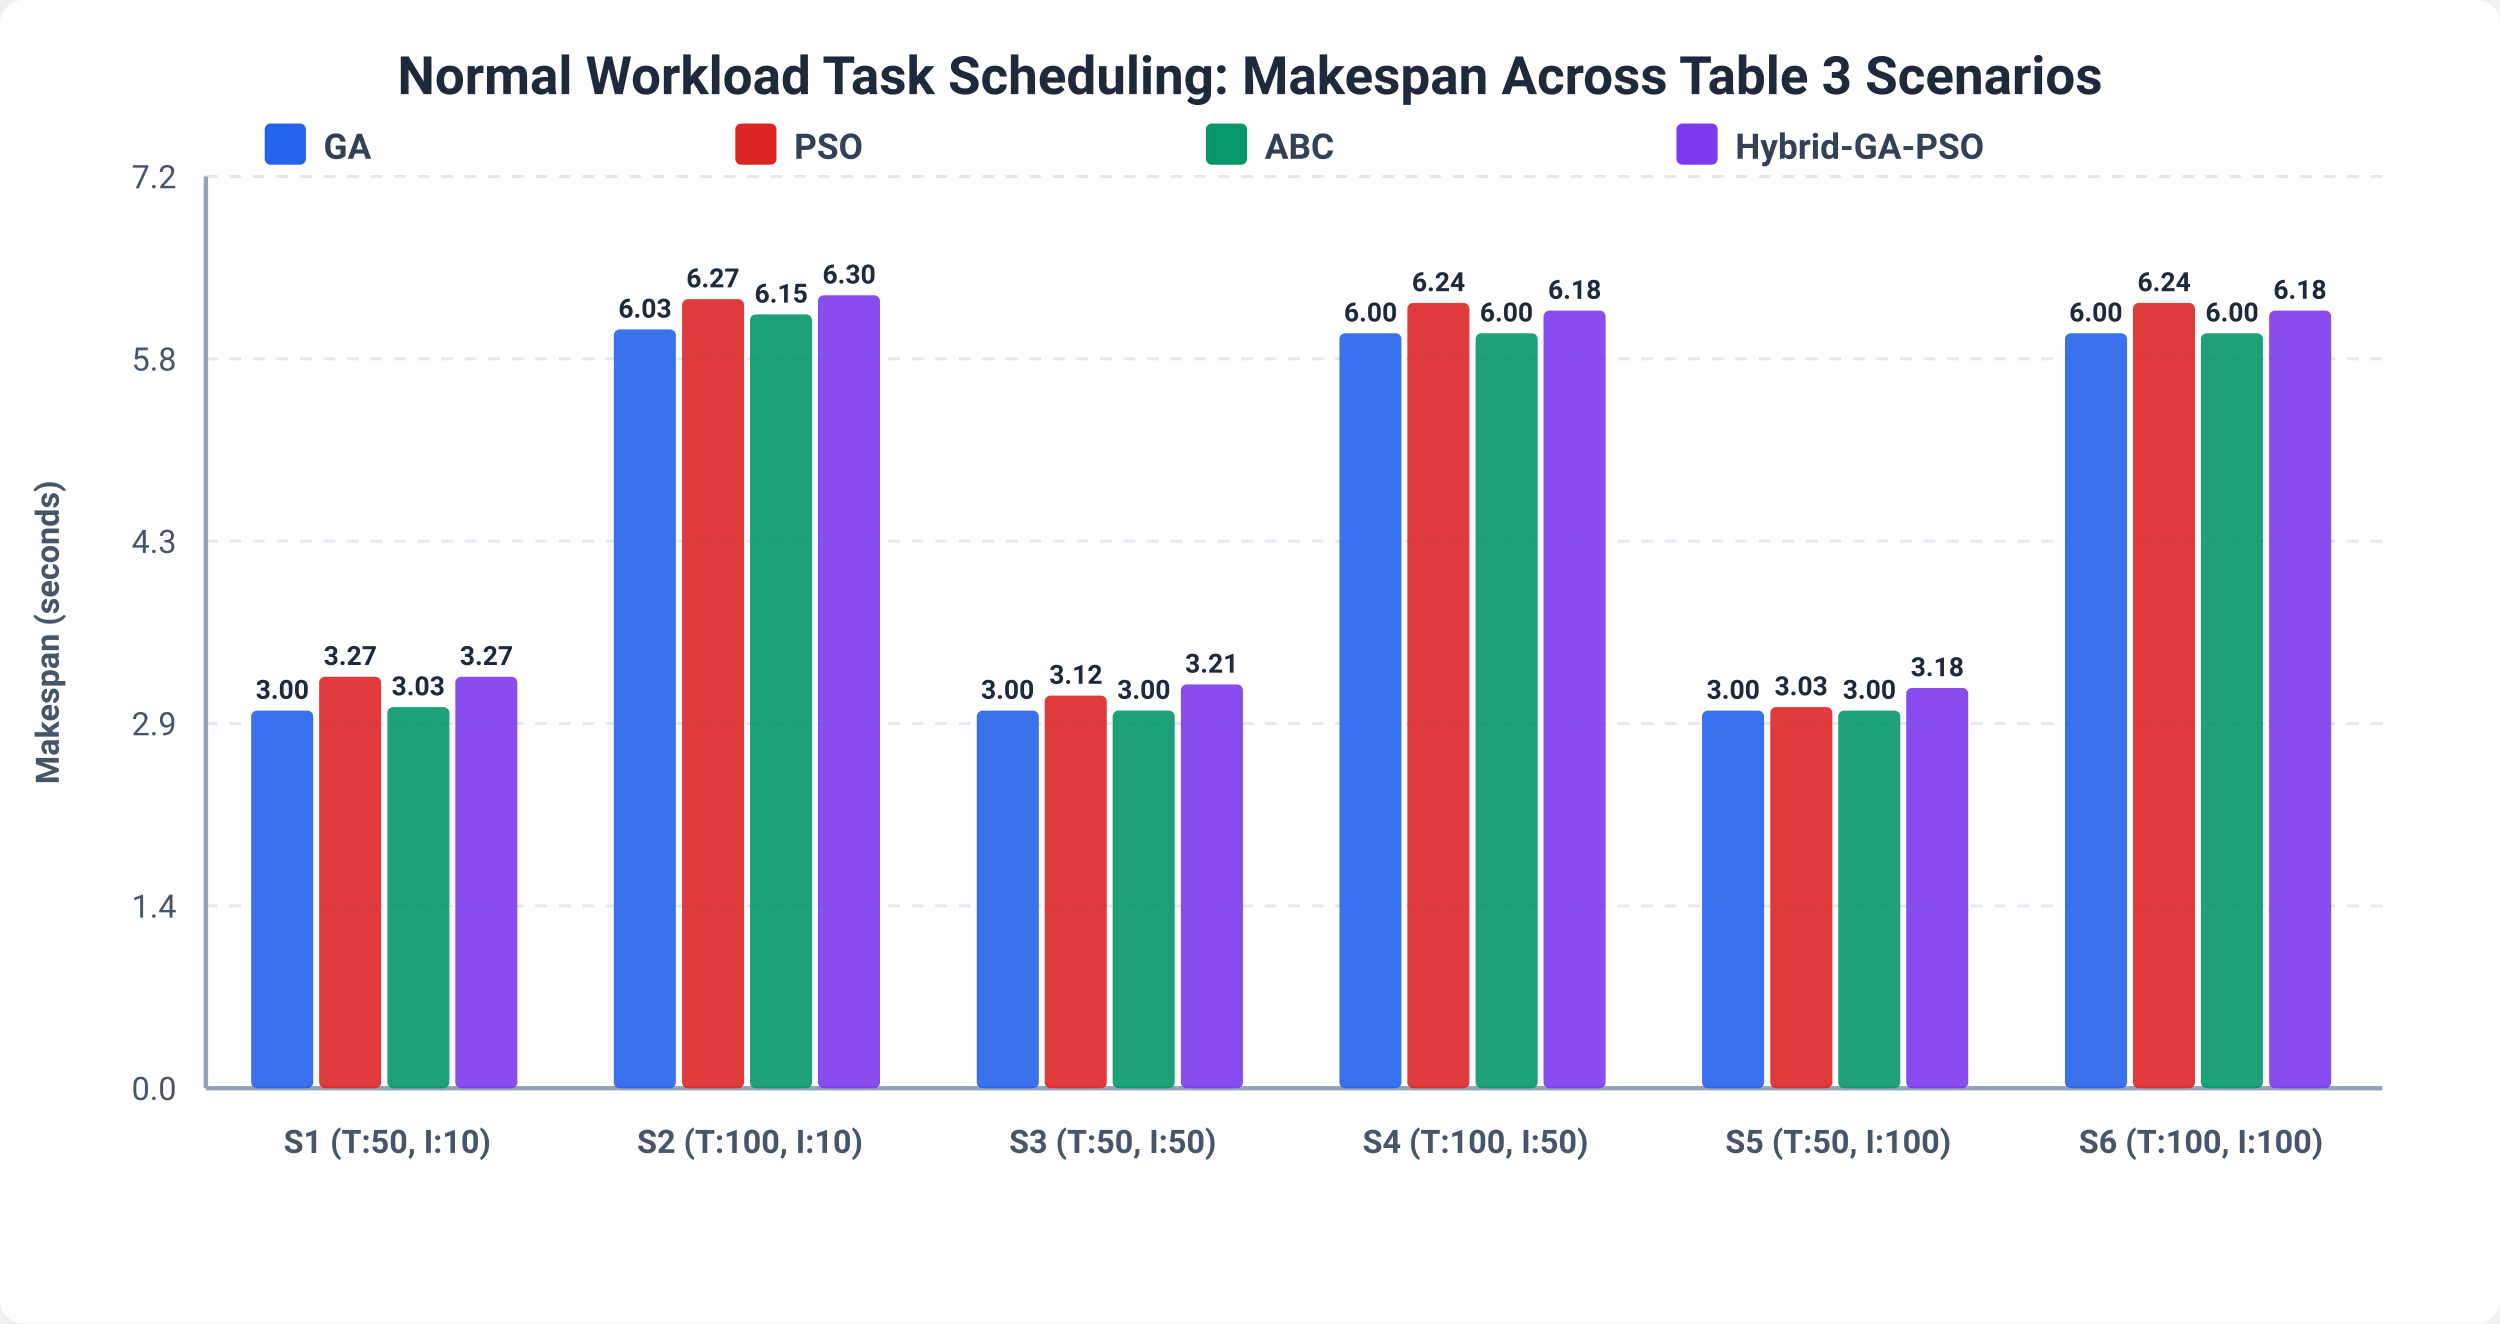
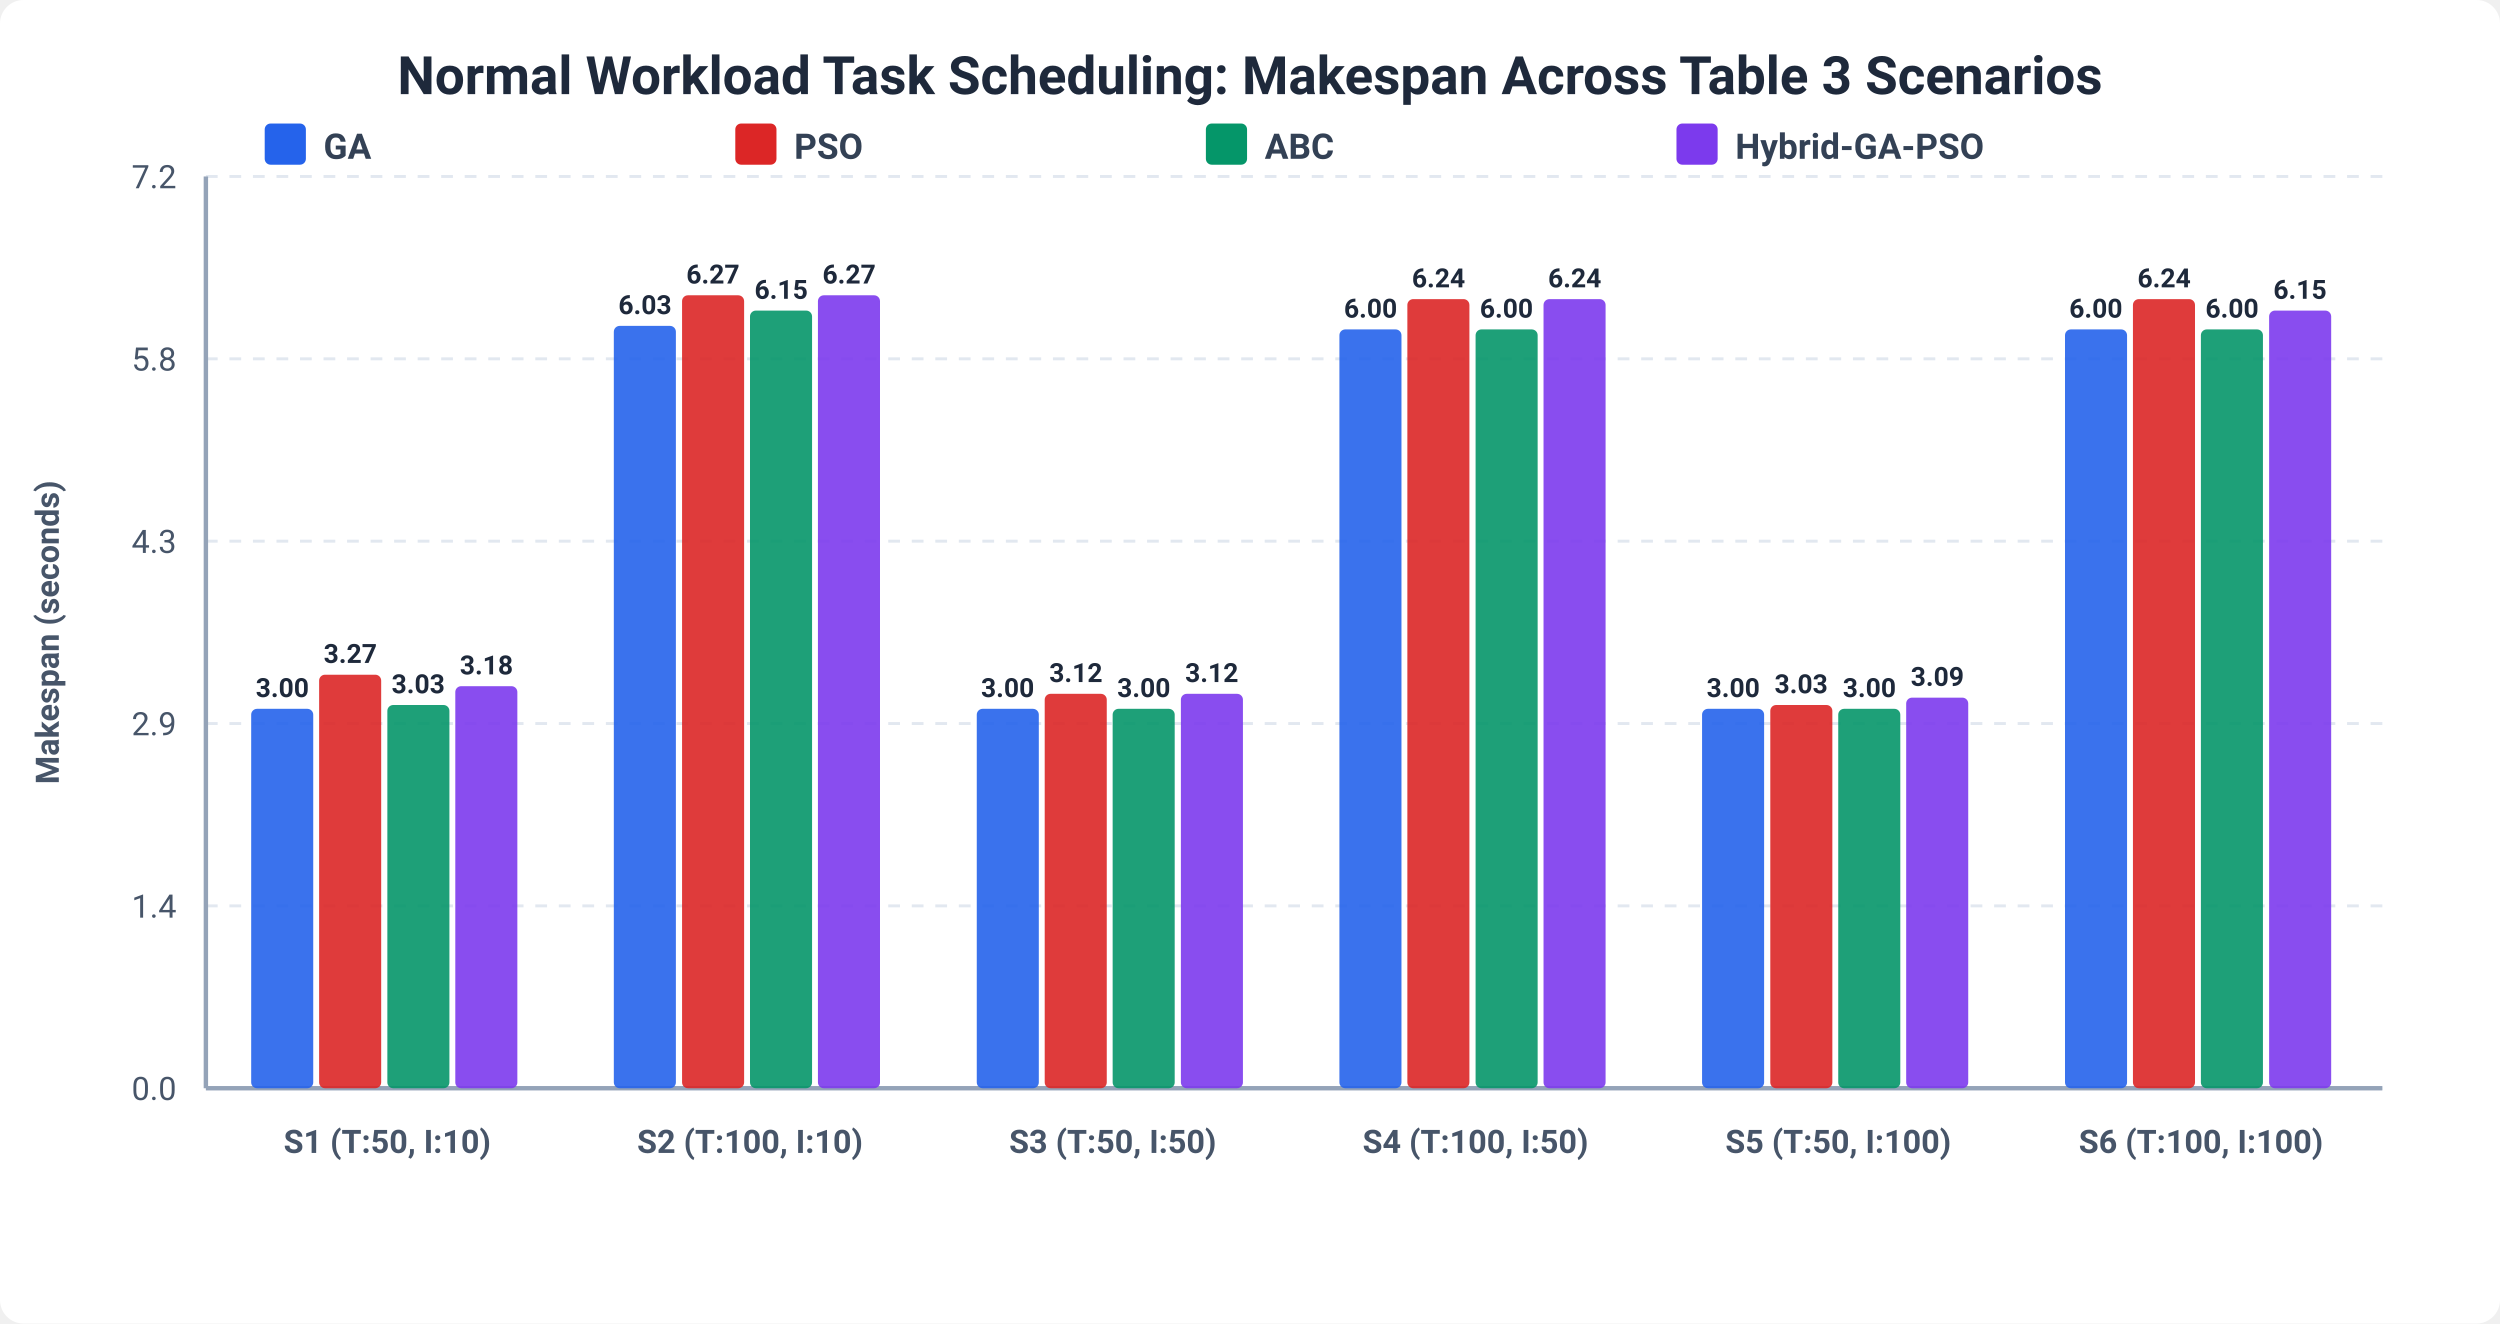
<svg xmlns="http://www.w3.org/2000/svg" viewBox="0 0 850 450" width="850" height="450">
  <style>
  .title { font-family: -apple-system, BlinkMacSystemFont, "Segoe UI", Roboto, sans-serif; font-size: 18px; font-weight: 700; fill: #1E293B; }
  .axis { stroke: #94A3B8; stroke-width: 1.5; }
  .grid { stroke: #E2E8F0; stroke-dasharray: 4,4; stroke-width: 1; }
  .label { font-family: -apple-system, BlinkMacSystemFont, "Segoe UI", Roboto, sans-serif; font-size: 11px; fill: #475569; }
  .legend { font-family: -apple-system, BlinkMacSystemFont, "Segoe UI", Roboto, sans-serif; font-size: 12px; font-weight: 600; fill: #334155; }
  .val-text { font-family: -apple-system, BlinkMacSystemFont, "Segoe UI", Roboto, sans-serif; font-size: 9px; fill: #1E293B; text-anchor: middle; font-weight: 600; }
</style>
  <rect width="850" height="450" fill="#FFFFFF" rx="8" />
  <text x="425.0" y="32" class="title" text-anchor="middle">Normal Workload Task Scheduling: Makespan Across Table 3 Scenarios</text>
  <rect x="90" y="42" width="14" height="14" fill="#2563EB" rx="2" />
  <text x="110" y="54" class="legend">GA</text>
  <rect x="250" y="42" width="14" height="14" fill="#DC2626" rx="2" />
  <text x="270" y="54" class="legend">PSO</text>
  <rect x="410" y="42" width="14" height="14" fill="#059669" rx="2" />
  <text x="430" y="54" class="legend">ABC</text>
  <rect x="570" y="42" width="14" height="14" fill="#7C3AED" rx="2" />
  <text x="590" y="54" class="legend">Hybrid-GA-PSO</text>
  <line x1="70" y1="370.0" x2="810" y2="370.0" class="grid" />
  <text x="60" y="374.0" class="label" text-anchor="end">0.0</text>
  <line x1="70" y1="308.0" x2="810" y2="308.0" class="grid" />
  <text x="60" y="312.0" class="label" text-anchor="end">1.4</text>
  <line x1="70" y1="246.0" x2="810" y2="246.0" class="grid" />
  <text x="60" y="250.0" class="label" text-anchor="end">2.9</text>
  <line x1="70" y1="184.0" x2="810" y2="184.0" class="grid" />
  <text x="60" y="188.0" class="label" text-anchor="end">4.3</text>
  <line x1="70" y1="122.0" x2="810" y2="122.0" class="grid" />
  <text x="60" y="126.0" class="label" text-anchor="end">5.8</text>
  <line x1="70" y1="60.0" x2="810" y2="60.0" class="grid" />
  <text x="60" y="64.0" class="label" text-anchor="end">7.2</text>
  <text x="-215.0" y="20" class="label" font-weight="700" text-anchor="middle" transform="rotate(-90)">Makespan (seconds)</text>
  <line x1="70" y1="370" x2="810" y2="370" class="axis" />
  <line x1="70" y1="60" x2="70" y2="370" class="axis" />
  <text x="131.667" y="392" class="label" text-anchor="middle" font-weight="600">S1 (T:50, I:10)</text>
-   <rect x="85.4" y="241.6" width="21.1" height="128.4" fill="#2563EB" rx="2" opacity="0.9" />
-   <text x="96.0" y="237.6" class="val-text">3.00</text>
-   <rect x="108.5" y="230.1" width="21.1" height="139.9" fill="#DC2626" rx="2" opacity="0.9" />
-   <text x="119.1" y="226.1" class="val-text">3.27</text>
-   <rect x="131.7" y="240.4" width="21.1" height="129.6" fill="#059669" rx="2" opacity="0.9" />
-   <text x="142.2" y="236.4" class="val-text">3.03</text>
-   <rect x="154.8" y="230.1" width="21.1" height="139.9" fill="#7C3AED" rx="2" opacity="0.9" />
-   <text x="165.4" y="226.1" class="val-text">3.27</text>
+   <rect x="85.4" y="241.0" width="21.1" height="129.0" fill="#2563EB" rx="2" opacity="0.9" />
+   <text x="96.0" y="237.0" class="val-text">3.00</text>
+   <rect x="108.5" y="229.4" width="21.1" height="140.6" fill="#DC2626" rx="2" opacity="0.9" />
+   <text x="119.1" y="225.4" class="val-text">3.27</text>
+   <rect x="131.7" y="239.7" width="21.1" height="130.3" fill="#059669" rx="2" opacity="0.9" />
+   <text x="142.2" y="235.7" class="val-text">3.03</text>
+   <rect x="154.8" y="233.3" width="21.1" height="136.7" fill="#7C3AED" rx="2" opacity="0.9" />
+   <text x="165.4" y="229.3" class="val-text">3.18</text>
  <text x="255" y="392" class="label" text-anchor="middle" font-weight="600">S2 (T:100, I:10)</text>
-   <rect x="208.7" y="112.0" width="21.1" height="258.0" fill="#2563EB" rx="2" opacity="0.9" />
-   <text x="219.3" y="108.0" class="val-text">6.03</text>
-   <rect x="231.9" y="101.7" width="21.1" height="268.3" fill="#DC2626" rx="2" opacity="0.9" />
-   <text x="242.4" y="97.7" class="val-text">6.27</text>
-   <rect x="255.0" y="106.9" width="21.1" height="263.1" fill="#059669" rx="2" opacity="0.9" />
-   <text x="265.6" y="102.9" class="val-text">6.15</text>
+   <rect x="208.7" y="110.8" width="21.1" height="259.2" fill="#2563EB" rx="2" opacity="0.9" />
+   <text x="219.3" y="106.8" class="val-text">6.03</text>
+   <rect x="231.9" y="100.4" width="21.1" height="269.6" fill="#DC2626" rx="2" opacity="0.9" />
+   <text x="242.4" y="96.4" class="val-text">6.27</text>
+   <rect x="255.0" y="105.6" width="21.1" height="264.4" fill="#059669" rx="2" opacity="0.9" />
+   <text x="265.6" y="101.6" class="val-text">6.15</text>
  <rect x="278.1" y="100.4" width="21.1" height="269.6" fill="#7C3AED" rx="2" opacity="0.9" />
-   <text x="288.7" y="96.4" class="val-text">6.30</text>
+   <text x="288.7" y="96.4" class="val-text">6.27</text>
  <text x="378.333" y="392" class="label" text-anchor="middle" font-weight="600">S3 (T:50, I:50)</text>
-   <rect x="332.1" y="241.6" width="21.1" height="128.4" fill="#2563EB" rx="2" opacity="0.9" />
-   <text x="342.6" y="237.6" class="val-text">3.00</text>
-   <rect x="355.2" y="236.5" width="21.1" height="133.5" fill="#DC2626" rx="2" opacity="0.9" />
-   <text x="365.8" y="232.5" class="val-text">3.12</text>
-   <rect x="378.3" y="241.6" width="21.1" height="128.4" fill="#059669" rx="2" opacity="0.9" />
-   <text x="388.9" y="237.6" class="val-text">3.00</text>
-   <rect x="401.5" y="232.7" width="21.1" height="137.3" fill="#7C3AED" rx="2" opacity="0.9" />
-   <text x="412.0" y="228.7" class="val-text">3.21</text>
+   <rect x="332.1" y="241.0" width="21.1" height="129.0" fill="#2563EB" rx="2" opacity="0.9" />
+   <text x="342.6" y="237.0" class="val-text">3.00</text>
+   <rect x="355.2" y="235.9" width="21.1" height="134.1" fill="#DC2626" rx="2" opacity="0.9" />
+   <text x="365.8" y="231.9" class="val-text">3.12</text>
+   <rect x="378.3" y="241.0" width="21.1" height="129.0" fill="#059669" rx="2" opacity="0.9" />
+   <text x="388.9" y="237.0" class="val-text">3.00</text>
+   <rect x="401.5" y="235.9" width="21.1" height="134.1" fill="#7C3AED" rx="2" opacity="0.9" />
+   <text x="412.0" y="231.9" class="val-text">3.12</text>
  <text x="501.667" y="392" class="label" text-anchor="middle" font-weight="600">S4 (T:100, I:50)</text>
-   <rect x="455.4" y="113.3" width="21.1" height="256.7" fill="#2563EB" rx="2" opacity="0.9" />
-   <text x="466.0" y="109.3" class="val-text">6.00</text>
-   <rect x="478.5" y="103.0" width="21.1" height="267.0" fill="#DC2626" rx="2" opacity="0.9" />
-   <text x="489.1" y="99.0" class="val-text">6.24</text>
-   <rect x="501.7" y="113.3" width="21.1" height="256.7" fill="#059669" rx="2" opacity="0.9" />
-   <text x="512.2" y="109.3" class="val-text">6.00</text>
-   <rect x="524.8" y="105.6" width="21.1" height="264.4" fill="#7C3AED" rx="2" opacity="0.9" />
-   <text x="535.4" y="101.6" class="val-text">6.18</text>
+   <rect x="455.4" y="112.0" width="21.1" height="258.0" fill="#2563EB" rx="2" opacity="0.9" />
+   <text x="466.0" y="108.0" class="val-text">6.00</text>
+   <rect x="478.5" y="101.7" width="21.1" height="268.3" fill="#DC2626" rx="2" opacity="0.9" />
+   <text x="489.1" y="97.7" class="val-text">6.24</text>
+   <rect x="501.7" y="112.0" width="21.1" height="258.0" fill="#059669" rx="2" opacity="0.9" />
+   <text x="512.2" y="108.0" class="val-text">6.00</text>
+   <rect x="524.8" y="101.7" width="21.1" height="268.3" fill="#7C3AED" rx="2" opacity="0.9" />
+   <text x="535.4" y="97.7" class="val-text">6.24</text>
  <text x="625" y="392" class="label" text-anchor="middle" font-weight="600">S5 (T:50, I:100)</text>
-   <rect x="578.7" y="241.6" width="21.1" height="128.4" fill="#2563EB" rx="2" opacity="0.9" />
-   <text x="589.3" y="237.6" class="val-text">3.00</text>
-   <rect x="601.9" y="240.4" width="21.1" height="129.6" fill="#DC2626" rx="2" opacity="0.9" />
-   <text x="612.4" y="236.4" class="val-text">3.03</text>
-   <rect x="625.0" y="241.6" width="21.1" height="128.4" fill="#059669" rx="2" opacity="0.9" />
-   <text x="635.6" y="237.6" class="val-text">3.00</text>
-   <rect x="648.1" y="233.9" width="21.1" height="136.1" fill="#7C3AED" rx="2" opacity="0.9" />
-   <text x="658.7" y="229.9" class="val-text">3.18</text>
+   <rect x="578.7" y="241.0" width="21.1" height="129.0" fill="#2563EB" rx="2" opacity="0.9" />
+   <text x="589.3" y="237.0" class="val-text">3.00</text>
+   <rect x="601.9" y="239.7" width="21.1" height="130.3" fill="#DC2626" rx="2" opacity="0.9" />
+   <text x="612.4" y="235.7" class="val-text">3.03</text>
+   <rect x="625.0" y="241.0" width="21.1" height="129.0" fill="#059669" rx="2" opacity="0.9" />
+   <text x="635.6" y="237.0" class="val-text">3.00</text>
+   <rect x="648.1" y="237.2" width="21.1" height="132.8" fill="#7C3AED" rx="2" opacity="0.9" />
+   <text x="658.7" y="233.2" class="val-text">3.09</text>
  <text x="748.333" y="392" class="label" text-anchor="middle" font-weight="600">S6 (T:100, I:100)</text>
-   <rect x="702.1" y="113.3" width="21.1" height="256.7" fill="#2563EB" rx="2" opacity="0.9" />
-   <text x="712.6" y="109.3" class="val-text">6.00</text>
-   <rect x="725.2" y="103.0" width="21.1" height="267.0" fill="#DC2626" rx="2" opacity="0.9" />
-   <text x="735.8" y="99.0" class="val-text">6.24</text>
-   <rect x="748.3" y="113.3" width="21.1" height="256.7" fill="#059669" rx="2" opacity="0.9" />
-   <text x="758.9" y="109.3" class="val-text">6.00</text>
+   <rect x="702.1" y="112.0" width="21.1" height="258.0" fill="#2563EB" rx="2" opacity="0.9" />
+   <text x="712.6" y="108.0" class="val-text">6.00</text>
+   <rect x="725.2" y="101.7" width="21.1" height="268.3" fill="#DC2626" rx="2" opacity="0.9" />
+   <text x="735.8" y="97.7" class="val-text">6.24</text>
+   <rect x="748.3" y="112.0" width="21.1" height="258.0" fill="#059669" rx="2" opacity="0.9" />
+   <text x="758.9" y="108.0" class="val-text">6.00</text>
  <rect x="771.5" y="105.6" width="21.1" height="264.4" fill="#7C3AED" rx="2" opacity="0.9" />
-   <text x="782.0" y="101.6" class="val-text">6.18</text>
+   <text x="782.0" y="101.6" class="val-text">6.15</text>
</svg>
